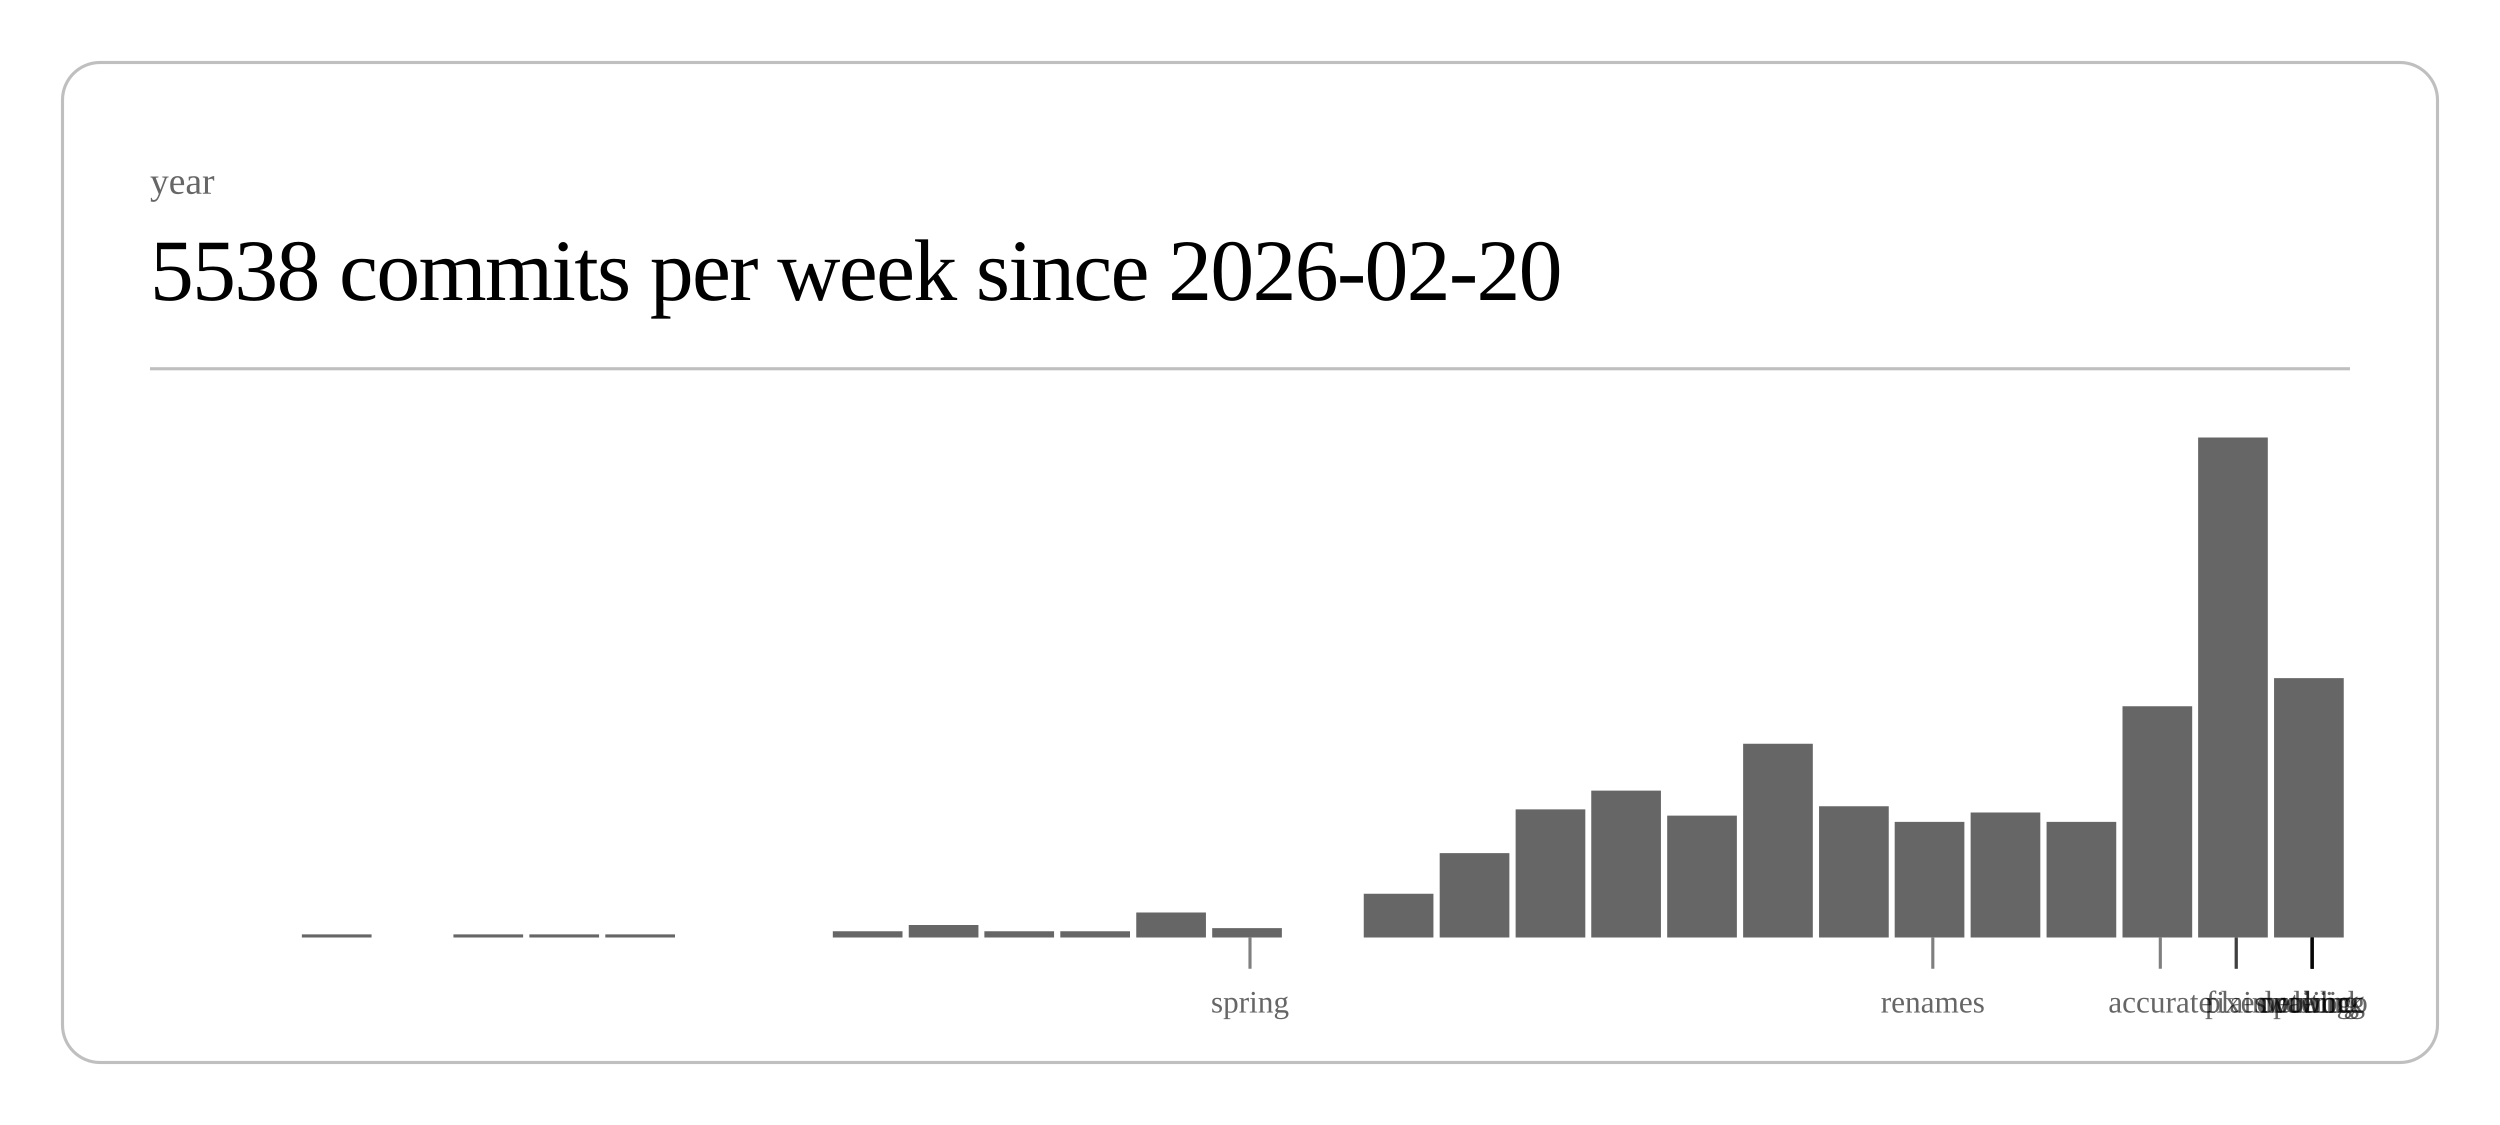
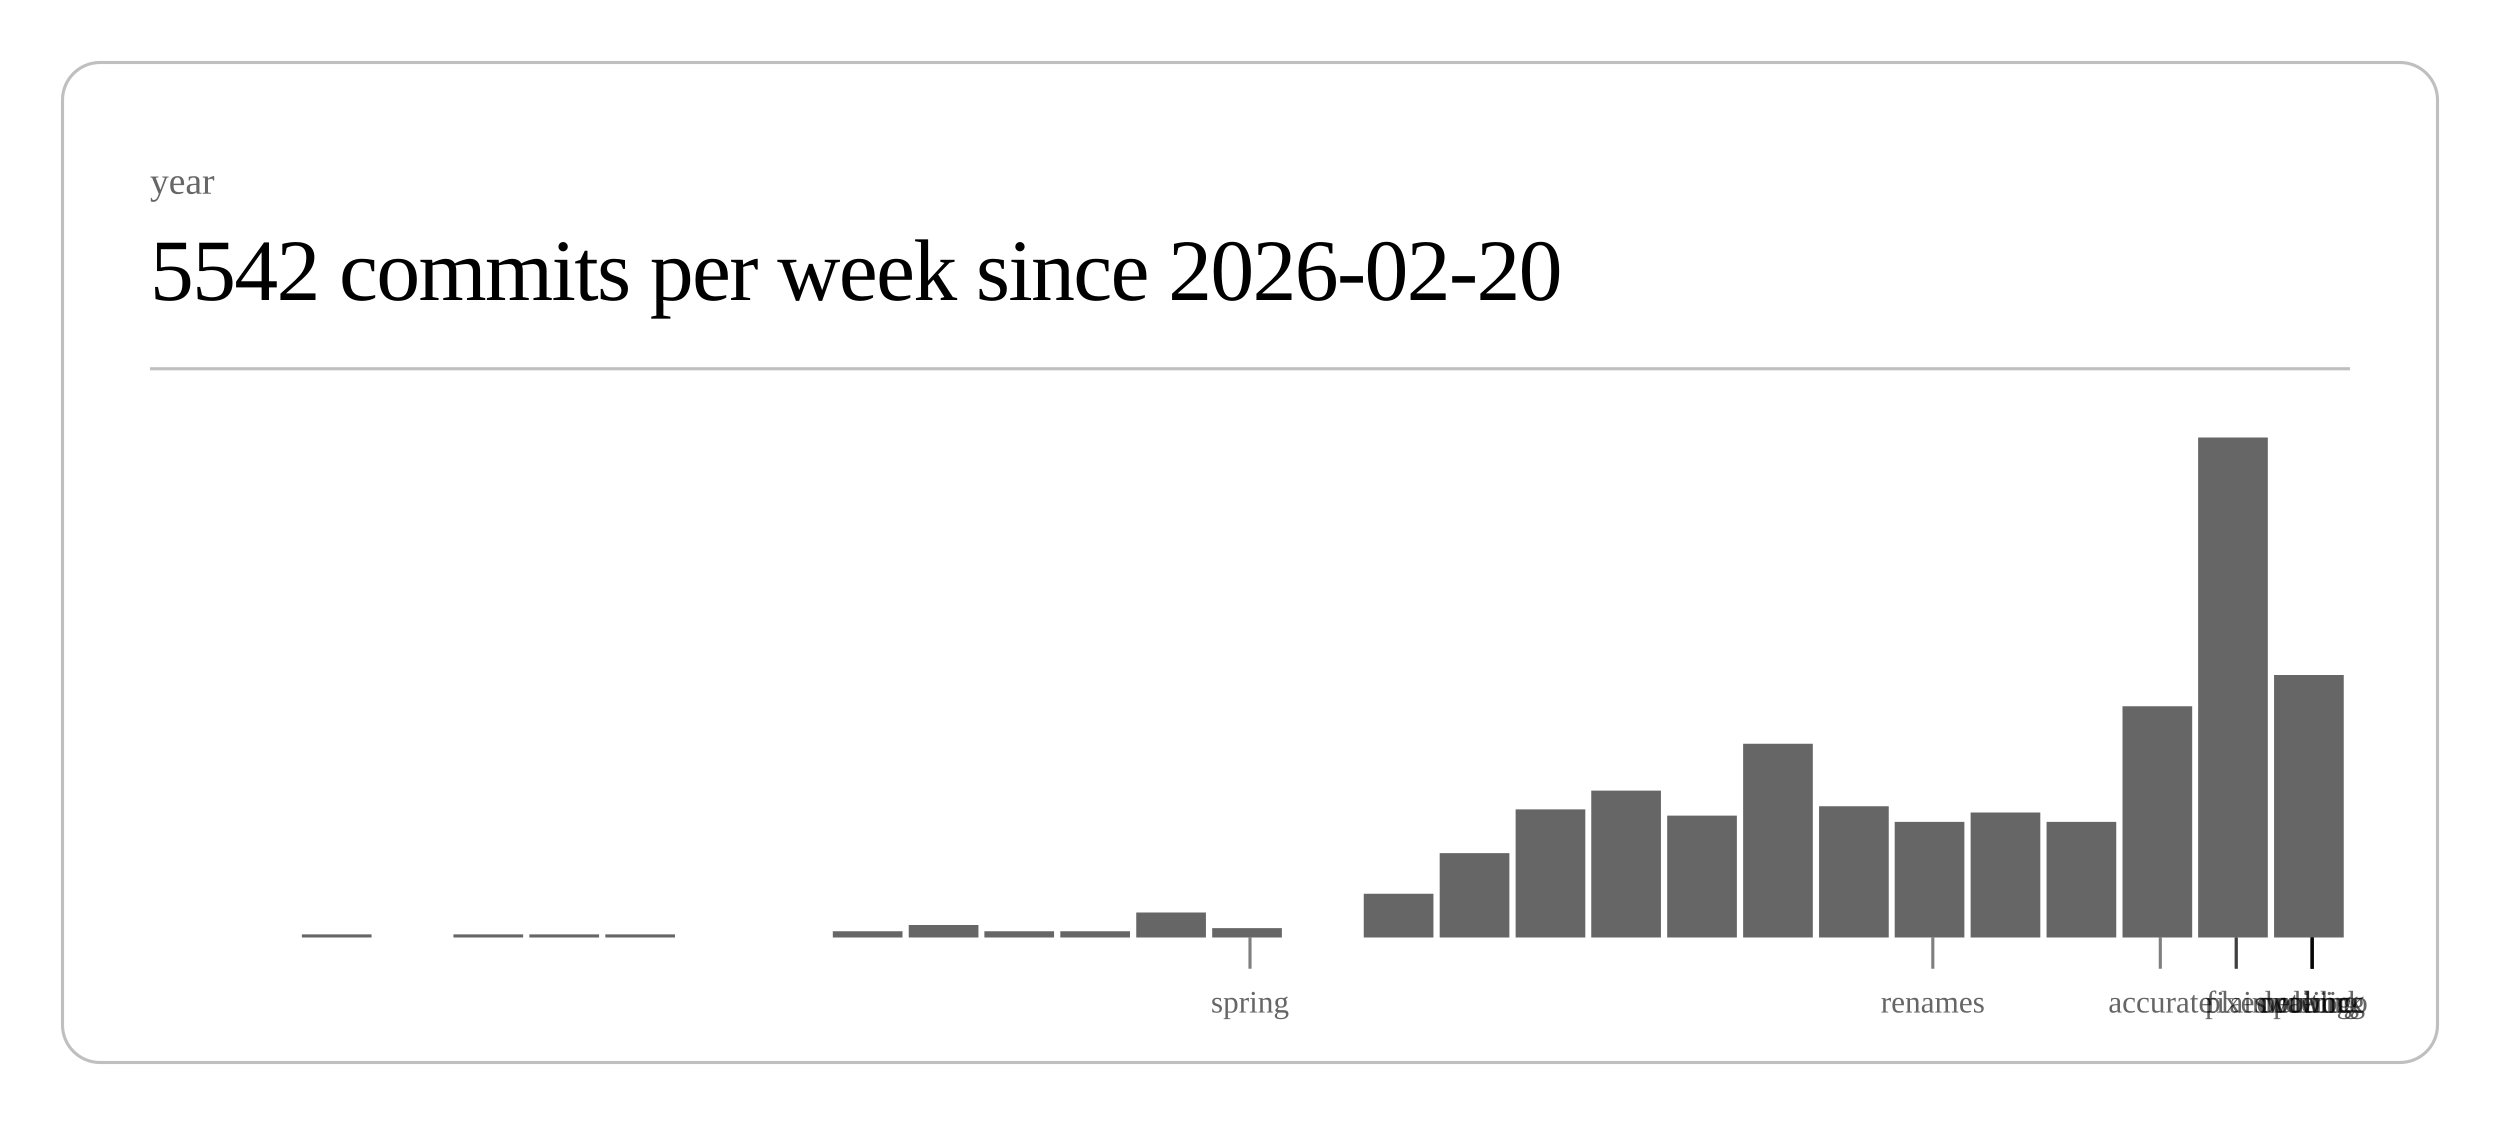
<svg xmlns="http://www.w3.org/2000/svg" class="post-header-svg" viewBox="0 0 800 360" width="800" height="360">
  <rect x="20" y="20" width="760" height="320" rx="12" ry="12" fill="none" stroke="currentColor" stroke-width="1" opacity="0.25" />
  <text fill="currentColor" x="48" y="62" font-size="12" opacity="0.6">year</text>
-   <text fill="currentColor" x="48" y="96" font-size="28" font-weight="300" letter-spacing="-0.5">5538 commits per week since 2026-02-20</text>
+   <text fill="currentColor" x="48" y="96" font-size="28" font-weight="300" letter-spacing="-0.5">5542 commits per week since 2026-02-20</text>
  <line stroke="currentColor" x1="48" y1="118" x2="752" y2="118" stroke-width="1" opacity="0.25" />
  <rect x="96.6" y="299" width="22.3" height="1" fill="currentColor" opacity="0.6" />
  <rect x="145.1" y="299" width="22.3" height="1" fill="currentColor" opacity="0.6" />
  <rect x="169.4" y="299" width="22.3" height="1" fill="currentColor" opacity="0.6" />
  <rect x="193.7" y="299" width="22.3" height="1" fill="currentColor" opacity="0.6" />
  <rect x="266.5" y="298" width="22.3" height="2" fill="currentColor" opacity="0.6" />
  <rect x="290.8" y="296" width="22.3" height="4" fill="currentColor" opacity="0.6" />
  <rect x="315.0" y="298" width="22.3" height="2" fill="currentColor" opacity="0.6" />
  <rect x="339.3" y="298" width="22.3" height="2" fill="currentColor" opacity="0.6" />
  <rect x="363.6" y="292" width="22.3" height="8" fill="currentColor" opacity="0.6" />
  <rect x="387.9" y="297" width="22.3" height="3" fill="currentColor" opacity="0.6" />
  <rect x="436.4" y="286" width="22.3" height="14" fill="currentColor" opacity="0.6" />
  <rect x="460.7" y="273" width="22.3" height="27" fill="currentColor" opacity="0.6" />
  <rect x="485.0" y="259" width="22.3" height="41" fill="currentColor" opacity="0.6" />
  <rect x="509.2" y="253" width="22.3" height="47" fill="currentColor" opacity="0.6" />
  <rect x="533.5" y="261" width="22.3" height="39" fill="currentColor" opacity="0.6" />
  <rect x="557.8" y="238" width="22.3" height="62" fill="currentColor" opacity="0.6" />
  <rect x="582.1" y="258" width="22.3" height="42" fill="currentColor" opacity="0.6" />
  <rect x="606.3" y="263" width="22.3" height="37" fill="currentColor" opacity="0.6" />
  <rect x="630.6" y="260" width="22.3" height="40" fill="currentColor" opacity="0.6" />
  <rect x="654.9" y="263" width="22.3" height="37" fill="currentColor" opacity="0.6" />
  <rect x="679.2" y="226" width="22.3" height="74" fill="currentColor" opacity="0.6" />
  <rect x="703.4" y="140" width="22.3" height="160" fill="currentColor" opacity="0.6" />
-   <rect x="727.7" y="217" width="22.3" height="83" fill="currentColor" opacity="0.6" />
+   <rect x="727.7" y="216" width="22.3" height="84" fill="currentColor" opacity="0.6" />
  <line stroke="currentColor" x1="400.0" y1="300" x2="400.0" y2="310" stroke-width="1" opacity="0.5" />
  <text fill="currentColor" x="400.0" y="324" font-size="10" opacity="0.6" text-anchor="middle">spring</text>
  <line stroke="currentColor" x1="618.5" y1="300" x2="618.5" y2="310" stroke-width="1" opacity="0.5" />
  <text fill="currentColor" x="618.5" y="324" font-size="10" opacity="0.6" text-anchor="middle">renames</text>
  <line stroke="currentColor" x1="691.3" y1="300" x2="691.3" y2="310" stroke-width="1" opacity="0.5" />
  <text fill="currentColor" x="691.3" y="324" font-size="10" opacity="0.6" text-anchor="middle">accurate</text>
  <line stroke="currentColor" x1="715.6" y1="300" x2="715.6" y2="310" stroke-width="1" opacity="0.5" />
  <text fill="currentColor" x="715.6" y="324" font-size="10" opacity="0.6" text-anchor="middle">fixes</text>
  <line stroke="currentColor" x1="715.6" y1="300" x2="715.6" y2="310" stroke-width="1" opacity="0.5" />
  <text fill="currentColor" x="715.6" y="324" font-size="10" opacity="0.6" text-anchor="middle">plain</text>
  <line stroke="currentColor" x1="739.9" y1="300" x2="739.9" y2="310" stroke-width="1" opacity="0.5" />
  <text fill="currentColor" x="739.9" y="324" font-size="10" opacity="0.6" text-anchor="middle">duolingo</text>
  <line stroke="currentColor" x1="739.9" y1="300" x2="739.9" y2="310" stroke-width="1" opacity="0.5" />
  <text fill="currentColor" x="739.9" y="324" font-size="10" opacity="0.6" text-anchor="middle">ordering</text>
  <line stroke="currentColor" x1="739.9" y1="300" x2="739.9" y2="310" stroke-width="1" opacity="0.5" />
  <text fill="currentColor" x="739.9" y="324" font-size="10" opacity="0.6" text-anchor="middle">waiting</text>
  <line stroke="currentColor" x1="739.9" y1="300" x2="739.9" y2="310" stroke-width="1" opacity="0.5" />
  <text fill="currentColor" x="739.9" y="324" font-size="10" opacity="0.6" text-anchor="middle">public</text>
  <line stroke="currentColor" x1="739.9" y1="300" x2="739.9" y2="310" stroke-width="1" opacity="0.5" />
  <text fill="currentColor" x="739.9" y="324" font-size="10" opacity="0.6" text-anchor="middle">network</text>
</svg>
